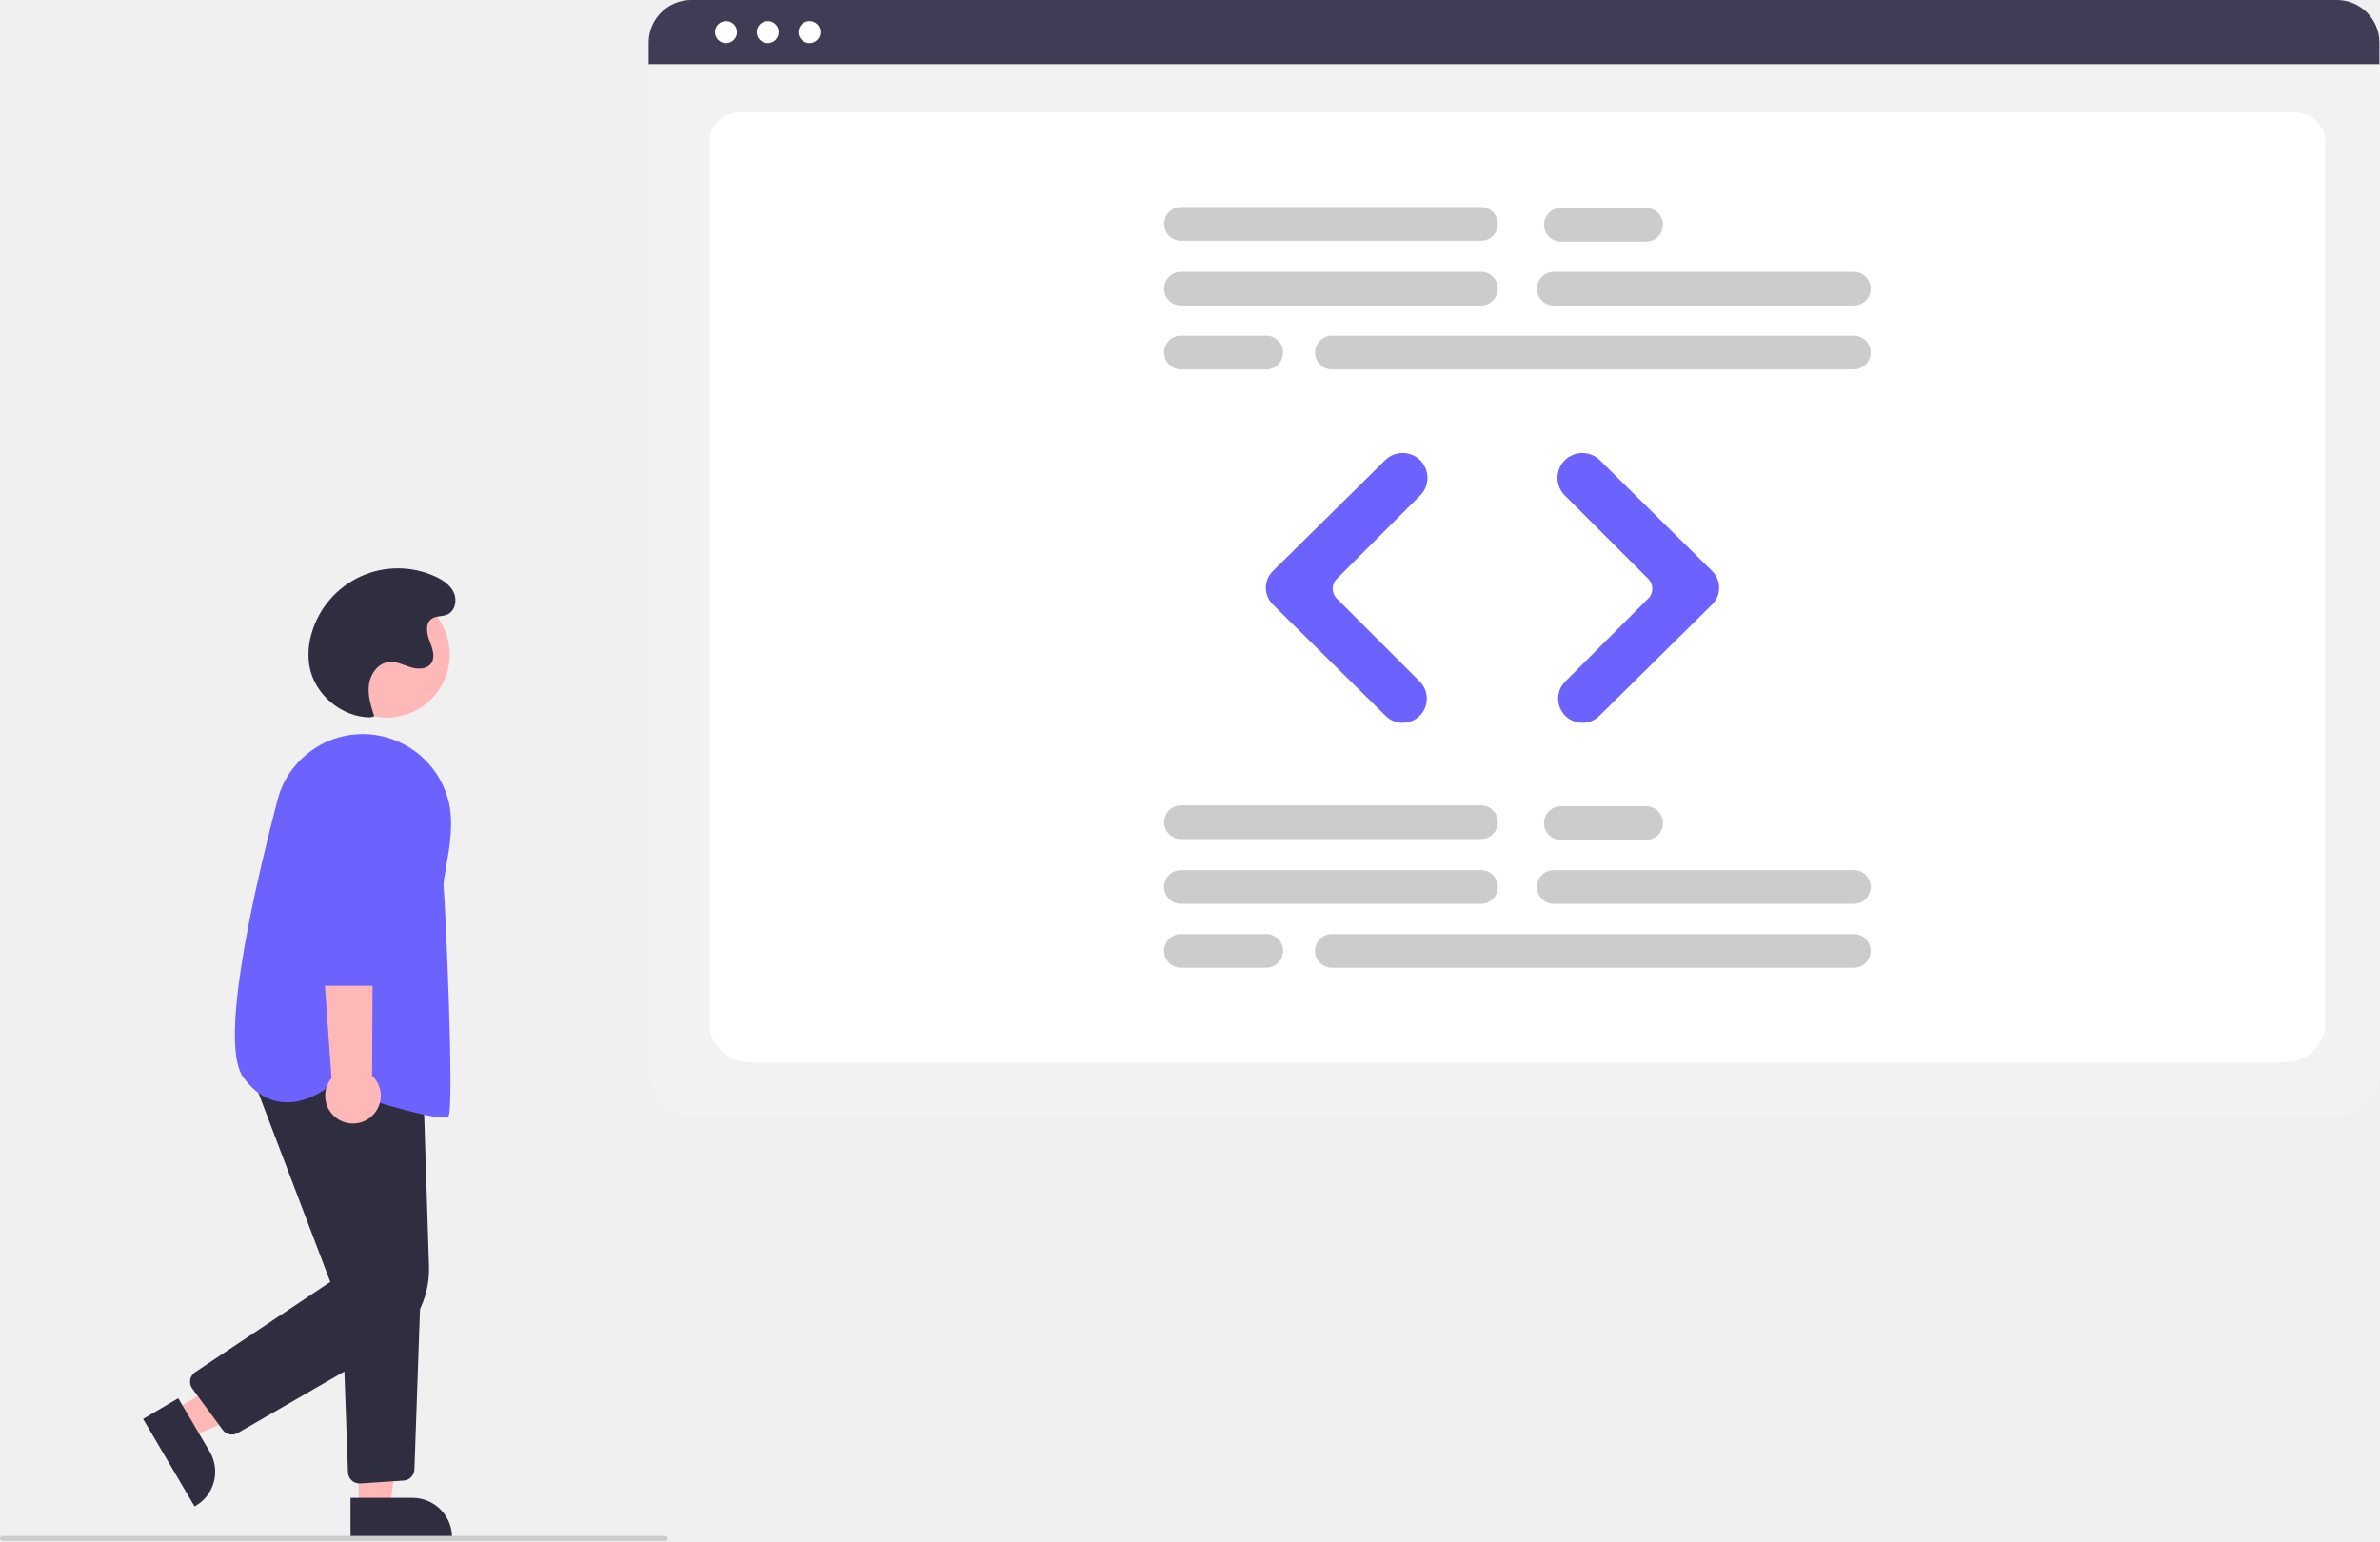
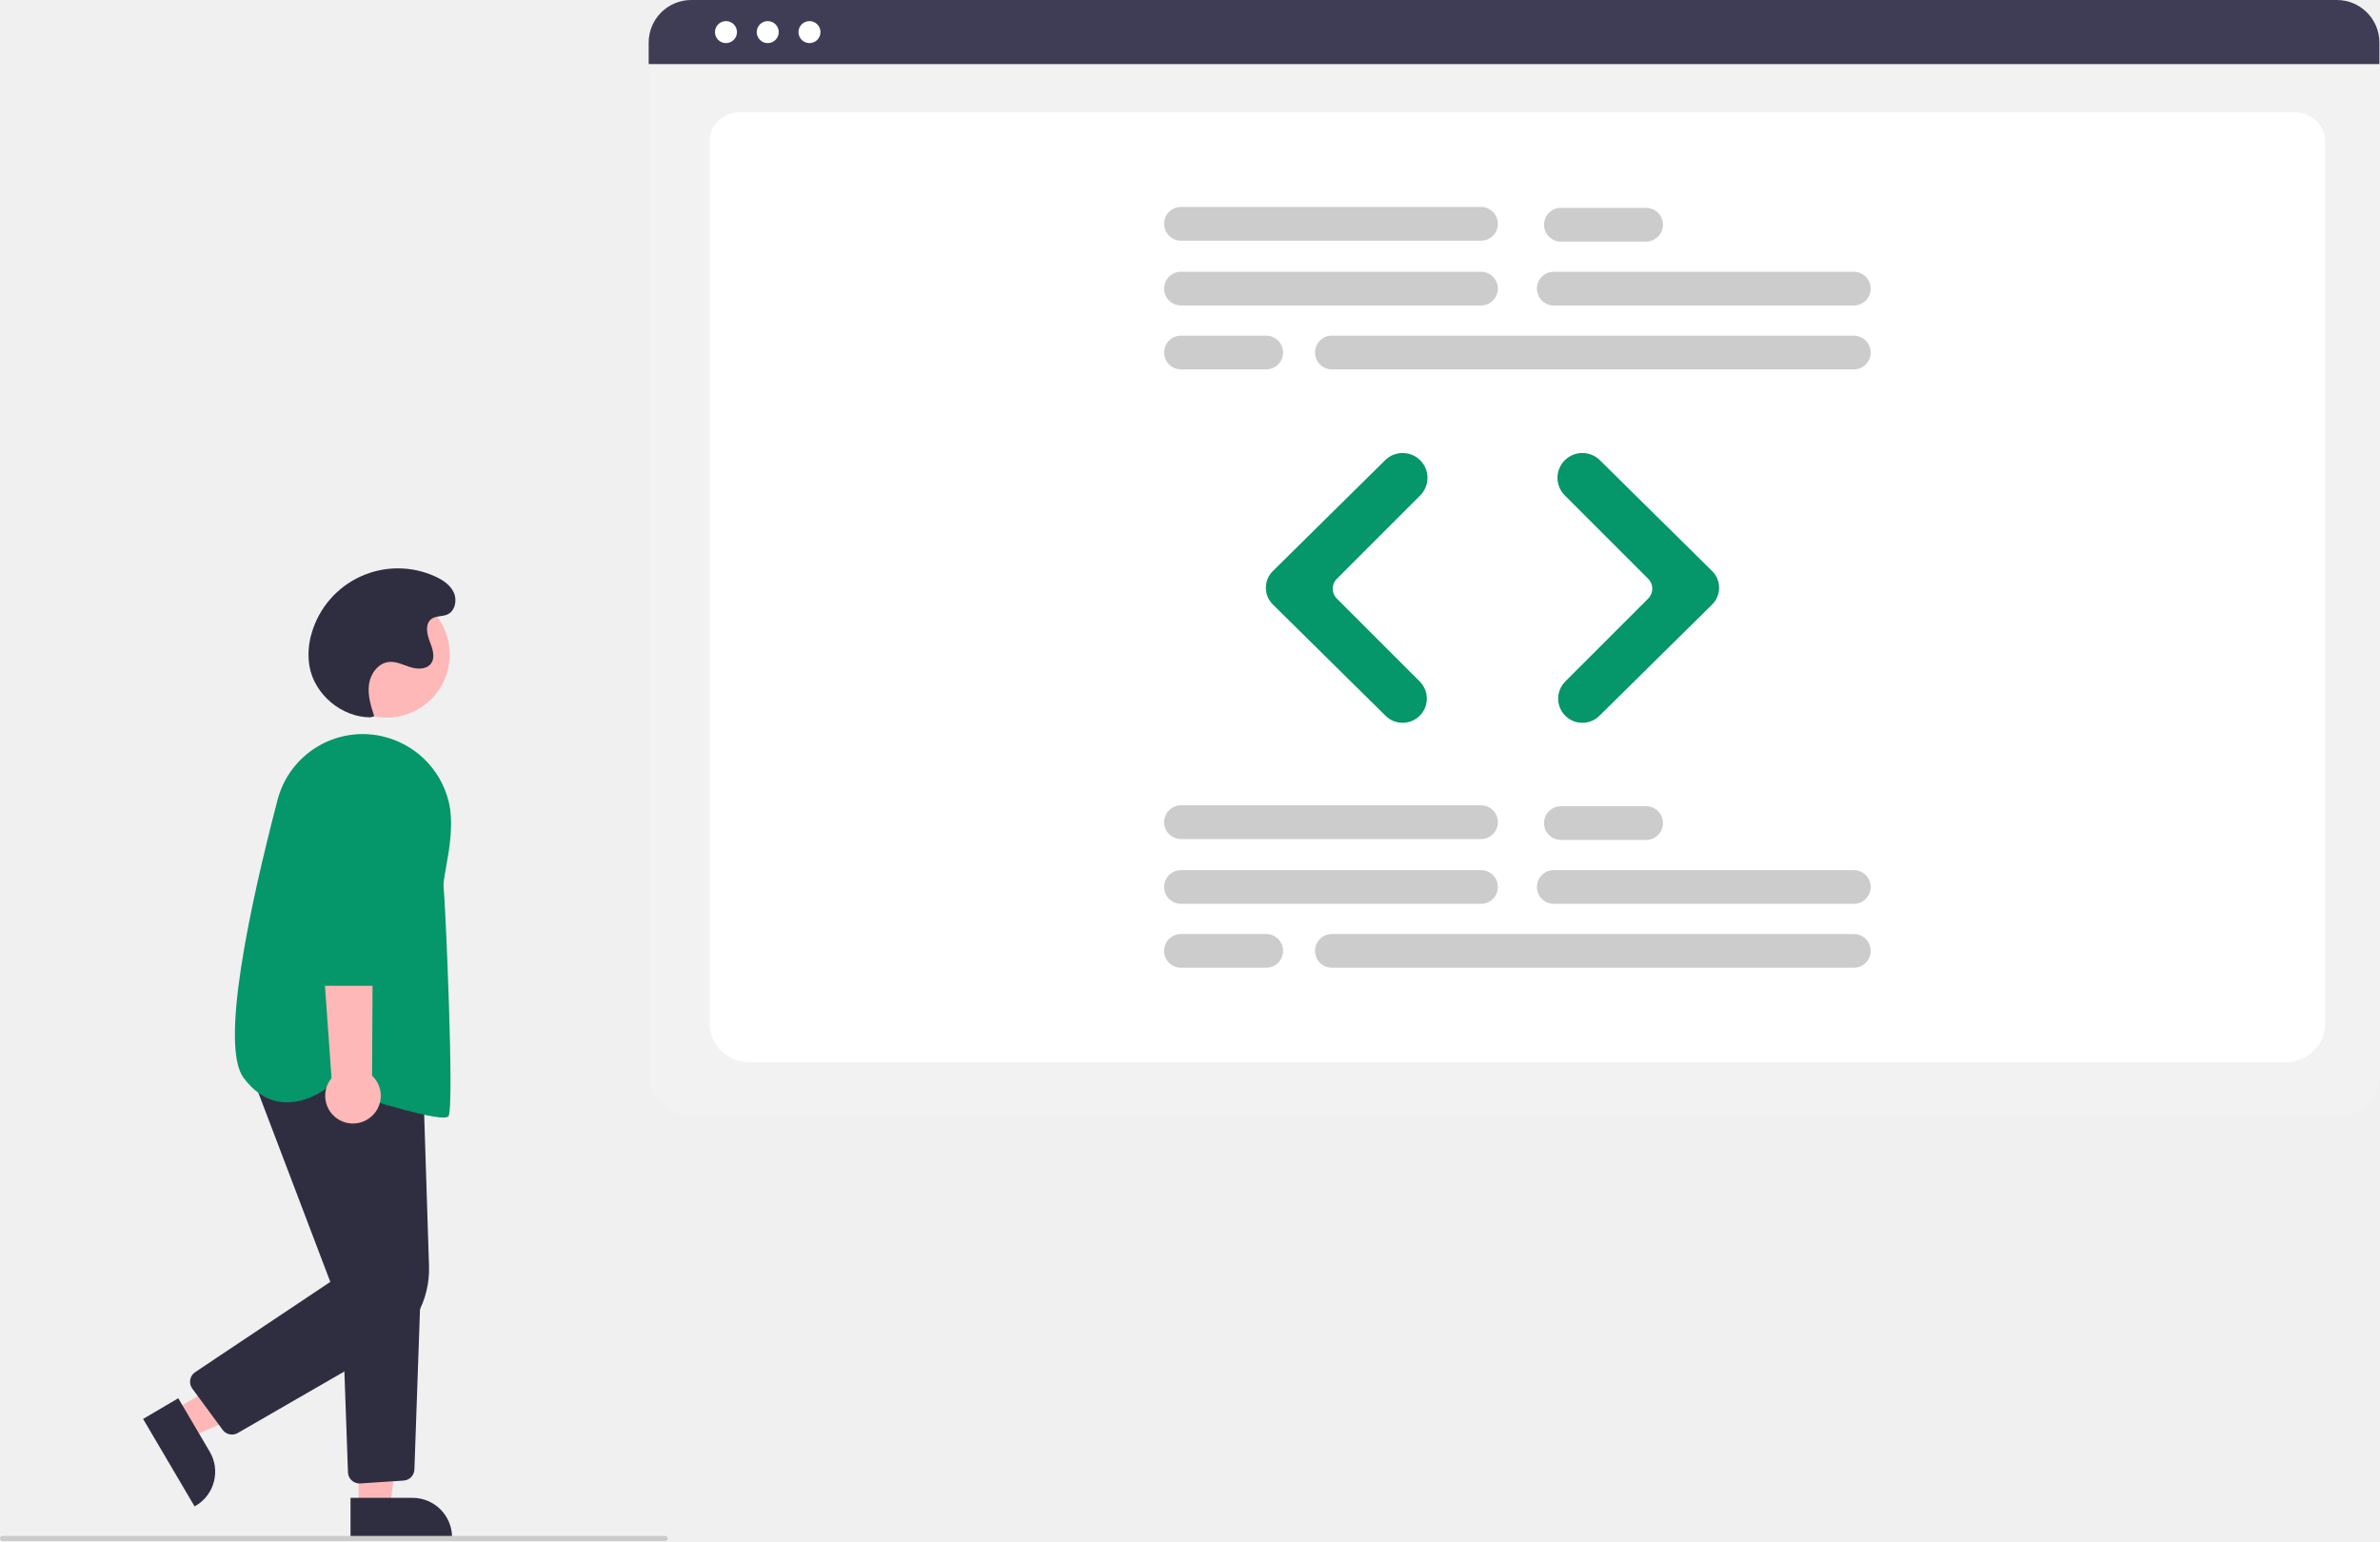
<svg xmlns="http://www.w3.org/2000/svg" id="bb554b9e-b999-4ef3-b2f2-4c0395b94ae2" data-name="Layer 1" width="926.622" height="600.085" viewBox="0 0 926.622 600.085">
  <circle cx="150.534" cy="254.872" r="24.561" fill="#ffb8b8" />
  <polygon points="67.543 549.197 73.762 559.763 117.474 540.803 108.295 525.21 67.543 549.197" fill="#ffb8b8" />
  <path d="M206.096,694.43,218.343,715.237l.001.001A15.386,15.386,0,0,1,212.888,736.302l-.431.254L192.405,702.489Z" transform="translate(-136.6892 -149.9575)" fill="#2f2e41" />
  <polygon points="139.6 587.26 151.86 587.259 157.692 539.971 139.598 539.972 139.6 587.26" fill="#ffb8b8" />
  <path d="M273.162,733.215l24.144-.001h.001a15.386,15.386,0,0,1,15.386,15.386v.5l-39.531.001Z" transform="translate(-136.6892 -149.9575)" fill="#2f2e41" />
  <path d="M227.001,708.567a4.493,4.493,0,0,1-3.624-1.833l-11.824-16.059a4.5,4.5,0,0,1,1.125-6.41l52.614-35.142-31.747-83.475L301.434,571.252l2.287,71.733A36.046,36.046,0,0,1,285.675,675.409l-56.427,32.554A4.486,4.486,0,0,1,227.001,708.567Z" transform="translate(-136.6892 -149.9575)" fill="#2f2e41" />
  <path d="M276.659,727.617a4.5,4.5,0,0,1-4.489-4.34l-2.488-69.882,30.808-1.623-2.453,70.384a4.487,4.487,0,0,1-4.2,4.333l-16.873,1.118C276.863,727.614,276.761,727.617,276.659,727.617Z" transform="translate(-136.6892 -149.9575)" fill="#2f2e41" />
-   <path d="M309.291,585.129c-7.838,0-35.217-8.816-44.721-11.959-1.422,1.138-9.233,6.979-18.351,5.911-5.626-.66-10.579-3.845-14.721-9.466-9.147-12.414,2.151-65.651,13.239-108.126a34.268,34.268,0,0,1,40.529-24.88h0a34.571,34.571,0,0,1,26.088,25.378c2.088,8.498.292,18.494-1.02,25.794-.616,3.432-1.104,6.143-.937,7.475.644,5.148,4.219,85.892,1.92,89.34C311.071,584.963,310.363,585.129,309.291,585.129Z" transform="translate(-136.6892 -149.9575)" fill="#6c63ff" />
+   <path d="M309.291,585.129c-7.838,0-35.217-8.816-44.721-11.959-1.422,1.138-9.233,6.979-18.351,5.911-5.626-.66-10.579-3.845-14.721-9.466-9.147-12.414,2.151-65.651,13.239-108.126a34.268,34.268,0,0,1,40.529-24.88h0a34.571,34.571,0,0,1,26.088,25.378c2.088,8.498.292,18.494-1.02,25.794-.616,3.432-1.104,6.143-.937,7.475.644,5.148,4.219,85.892,1.92,89.34C311.071,584.963,310.363,585.129,309.291,585.129Z" transform="translate(-136.6892 -149.9575)" fill="#059669" />
  <path d="M280.616,585.272a10.743,10.743,0,0,0,.942-16.446l.485-97.844-23.045,3.837,6.769,94.97A10.801,10.801,0,0,0,280.616,585.272Z" transform="translate(-136.6892 -149.9575)" fill="#ffb8b8" />
-   <path d="M285.946,533.818H261.124a4.514,4.514,0,0,1-4.5-4.459l-.609-67.292a17.603,17.603,0,1,1,35.204.043L290.446,529.37A4.515,4.515,0,0,1,285.946,533.818Z" transform="translate(-136.6892 -149.9575)" fill="#6c63ff" />
+   <path d="M285.946,533.818H261.124a4.514,4.514,0,0,1-4.5-4.459l-.609-67.292a17.603,17.603,0,1,1,35.204.043L290.446,529.37A4.515,4.515,0,0,1,285.946,533.818Z" transform="translate(-136.6892 -149.9575)" fill="#059669" />
  <path d="M280.969,429.289c-11.245.021-21.854-8.868-23.803-19.943a28.671,28.671,0,0,1,.919-13.014A34.954,34.954,0,0,1,306.021,374.379c3.008,1.361,5.971,3.316,7.349,6.317s.515,7.195-2.498,8.546c-1.969.882-4.44.449-6.187,1.716-2.509,1.819-1.863,5.691-.743,8.581s2.388,6.387.509,8.852c-1.75,2.297-5.249,2.226-8.004,1.361s-5.476-2.313-8.349-2.018c-4.19.43-7.202,4.598-7.759,8.773s.755,8.349,2.05,12.357Z" transform="translate(-136.6892 -149.9575)" fill="#2f2e41" />
  <path d="M395.689,750.042h-258a1,1,0,1,1,0-2h258a1,1,0,0,1,0,2Z" transform="translate(-136.6892 -149.9575)" fill="#ccc" />
  <path d="M1046.811,584.505H405.972a16.519,16.519,0,0,1-16.5-16.5V172.852a12.102,12.102,0,0,1,12.088-12.088h649.453a12.311,12.311,0,0,1,12.297,12.297V568.005A16.519,16.519,0,0,1,1046.811,584.505Z" transform="translate(-136.6892 -149.9575)" fill="#f2f2f2" />
  <path d="M1026.091,563.673H428.846c-8.755,0-15.878-6.67-15.878-14.868v-344.105c0-6.08,5.278-11.027,11.766-11.027H1030.008c6.595,0,11.961,5.028,11.961,11.208V548.805C1041.969,557.003,1034.846,563.673,1026.091,563.673Z" transform="translate(-136.6892 -149.9575)" fill="#fff" />
  <path d="M1063.081,174.908H389.241v-8.4a16.574,16.574,0,0,1,16.56-16.55H1046.521a16.574,16.574,0,0,1,16.56,16.55Z" transform="translate(-136.6892 -149.9575)" fill="#3f3d56" />
  <circle cx="282.647" cy="12.5" r="4.283" fill="#fff" />
  <circle cx="298.906" cy="12.5" r="4.283" fill="#fff" />
  <circle cx="315.165" cy="12.5" r="4.283" fill="#fff" />
  <path d="M713.3,268.912H596.492a6.566,6.566,0,0,1,0-13.132H713.3a6.566,6.566,0,1,1,0,13.132Z" transform="translate(-136.6892 -149.9575)" fill="#ccc" />
  <path d="M858.446,268.912H741.638a6.566,6.566,0,0,1,0-13.132H858.446a6.566,6.566,0,1,1,0,13.132Z" transform="translate(-136.6892 -149.9575)" fill="#ccc" />
  <path d="M858.446,293.794H655.241a6.566,6.566,0,1,1,0-13.132H858.446a6.566,6.566,0,1,1,0,13.132Z" transform="translate(-136.6892 -149.9575)" fill="#ccc" />
  <path d="M713.3,243.684H596.492a6.566,6.566,0,0,1,0-13.132H713.3a6.566,6.566,0,1,1,0,13.132Z" transform="translate(-136.6892 -149.9575)" fill="#ccc" />
  <path d="M777.579,244.03H744.402a6.566,6.566,0,0,1,0-13.132H777.579a6.566,6.566,0,1,1,0,13.132Z" transform="translate(-136.6892 -149.9575)" fill="#ccc" />
  <path d="M629.668,293.794H596.492a6.566,6.566,0,0,1,0-13.132h33.176a6.566,6.566,0,1,1,0,13.132Z" transform="translate(-136.6892 -149.9575)" fill="#ccc" />
  <path d="M713.3,501.912H596.492a6.566,6.566,0,0,1,0-13.132H713.3a6.566,6.566,0,1,1,0,13.132Z" transform="translate(-136.6892 -149.9575)" fill="#ccc" />
  <path d="M858.446,501.912H741.638a6.566,6.566,0,0,1,0-13.132H858.446a6.566,6.566,0,1,1,0,13.132Z" transform="translate(-136.6892 -149.9575)" fill="#ccc" />
  <path d="M858.446,526.794H655.241a6.566,6.566,0,1,1,0-13.132H858.446a6.566,6.566,0,1,1,0,13.132Z" transform="translate(-136.6892 -149.9575)" fill="#ccc" />
  <path d="M713.3,476.684H596.492a6.566,6.566,0,0,1,0-13.132H713.3a6.566,6.566,0,1,1,0,13.132Z" transform="translate(-136.6892 -149.9575)" fill="#ccc" />
  <path d="M777.579,477.03H744.402a6.566,6.566,0,0,1,0-13.132H777.579a6.566,6.566,0,0,1,0,13.132Z" transform="translate(-136.6892 -149.9575)" fill="#ccc" />
  <path d="M629.668,526.794H596.492a6.566,6.566,0,0,1,0-13.132h33.176a6.566,6.566,0,1,1,0,13.132Z" transform="translate(-136.6892 -149.9575)" fill="#ccc" />
-   <path d="M682.793,431.419a9.397,9.397,0,0,1-6.624-2.71l-43.909-43.359a9.152,9.152,0,0,1,0-13.023l43.731-43.184a9.702,9.702,0,0,1,13.644.043h0a9.689,9.689,0,0,1,0,13.687l-32.496,32.497a5.413,5.413,0,0,0,0,7.647l32.32,32.32a9.418,9.418,0,0,1-6.666,16.084Z" transform="translate(-136.6892 -149.9575)" fill="#6c63ff" />
-   <path d="M752.759,431.419a9.418,9.418,0,0,1-6.666-16.084L778.412,383.015a5.413,5.413,0,0,0,0-7.647L745.916,342.872a9.678,9.678,0,0,1,0-13.687h0a9.702,9.702,0,0,1,13.644-.043l43.731,43.184a9.152,9.152,0,0,1,0,13.023l-43.909,43.359A9.399,9.399,0,0,1,752.759,431.419Z" transform="translate(-136.6892 -149.9575)" fill="#6c63ff" />
+   <path d="M682.793,431.419a9.397,9.397,0,0,1-6.624-2.71l-43.909-43.359a9.152,9.152,0,0,1,0-13.023l43.731-43.184a9.702,9.702,0,0,1,13.644.043h0a9.689,9.689,0,0,1,0,13.687l-32.496,32.497a5.413,5.413,0,0,0,0,7.647l32.32,32.32a9.418,9.418,0,0,1-6.666,16.084Z" transform="translate(-136.6892 -149.9575)" fill="#059669" />
+   <path d="M752.759,431.419a9.418,9.418,0,0,1-6.666-16.084L778.412,383.015a5.413,5.413,0,0,0,0-7.647L745.916,342.872a9.678,9.678,0,0,1,0-13.687h0a9.702,9.702,0,0,1,13.644-.043l43.731,43.184a9.152,9.152,0,0,1,0,13.023l-43.909,43.359A9.399,9.399,0,0,1,752.759,431.419Z" transform="translate(-136.6892 -149.9575)" fill="#059669" />
</svg>
